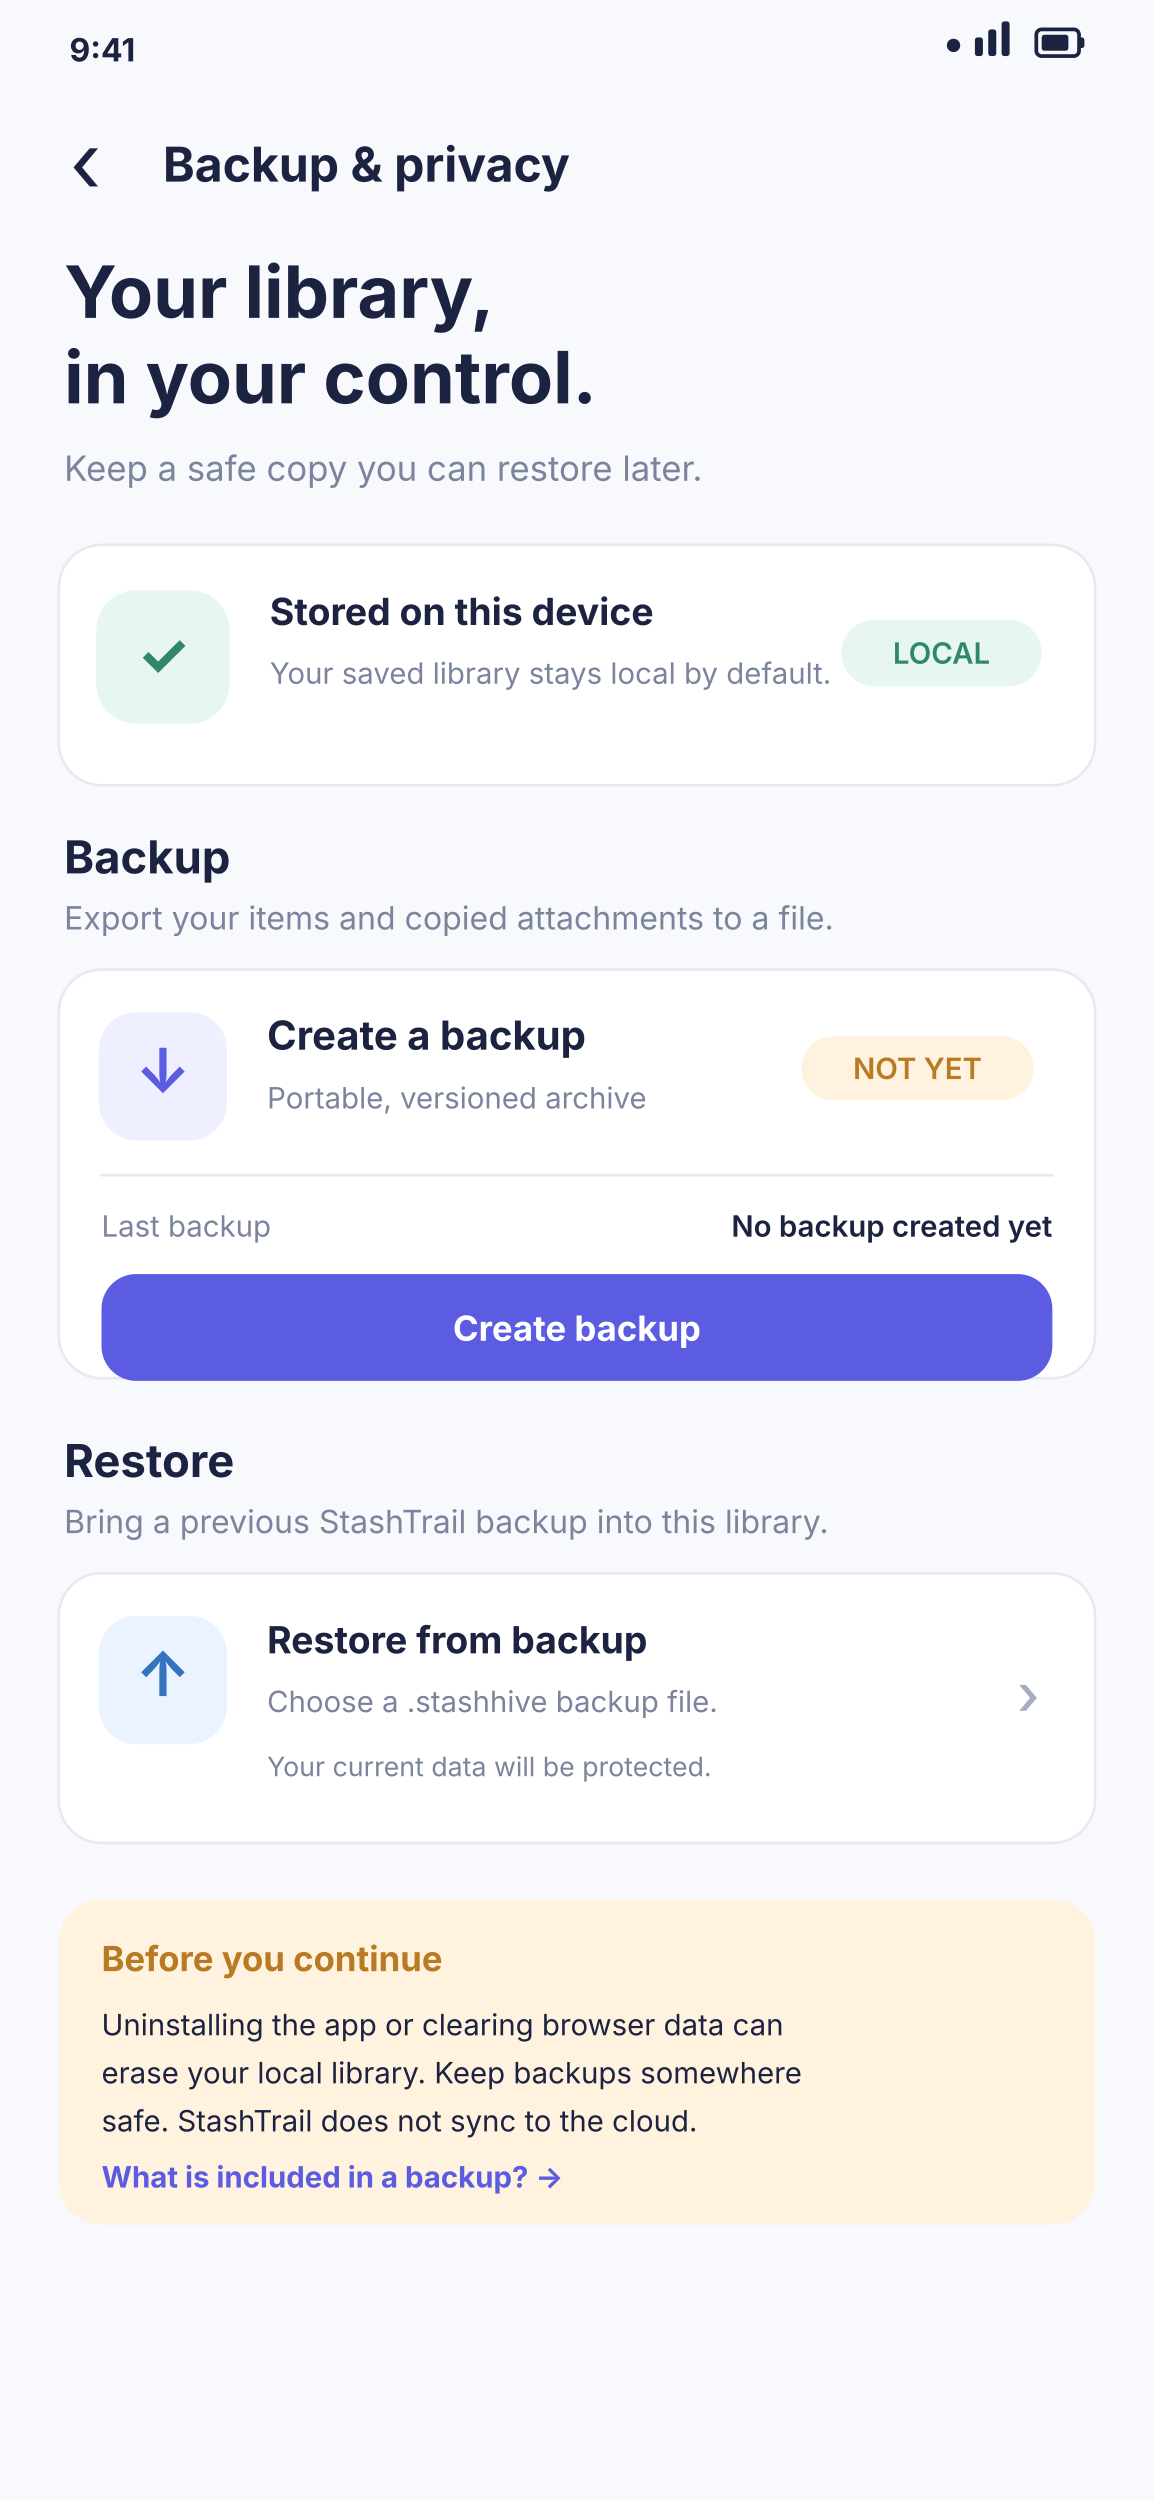
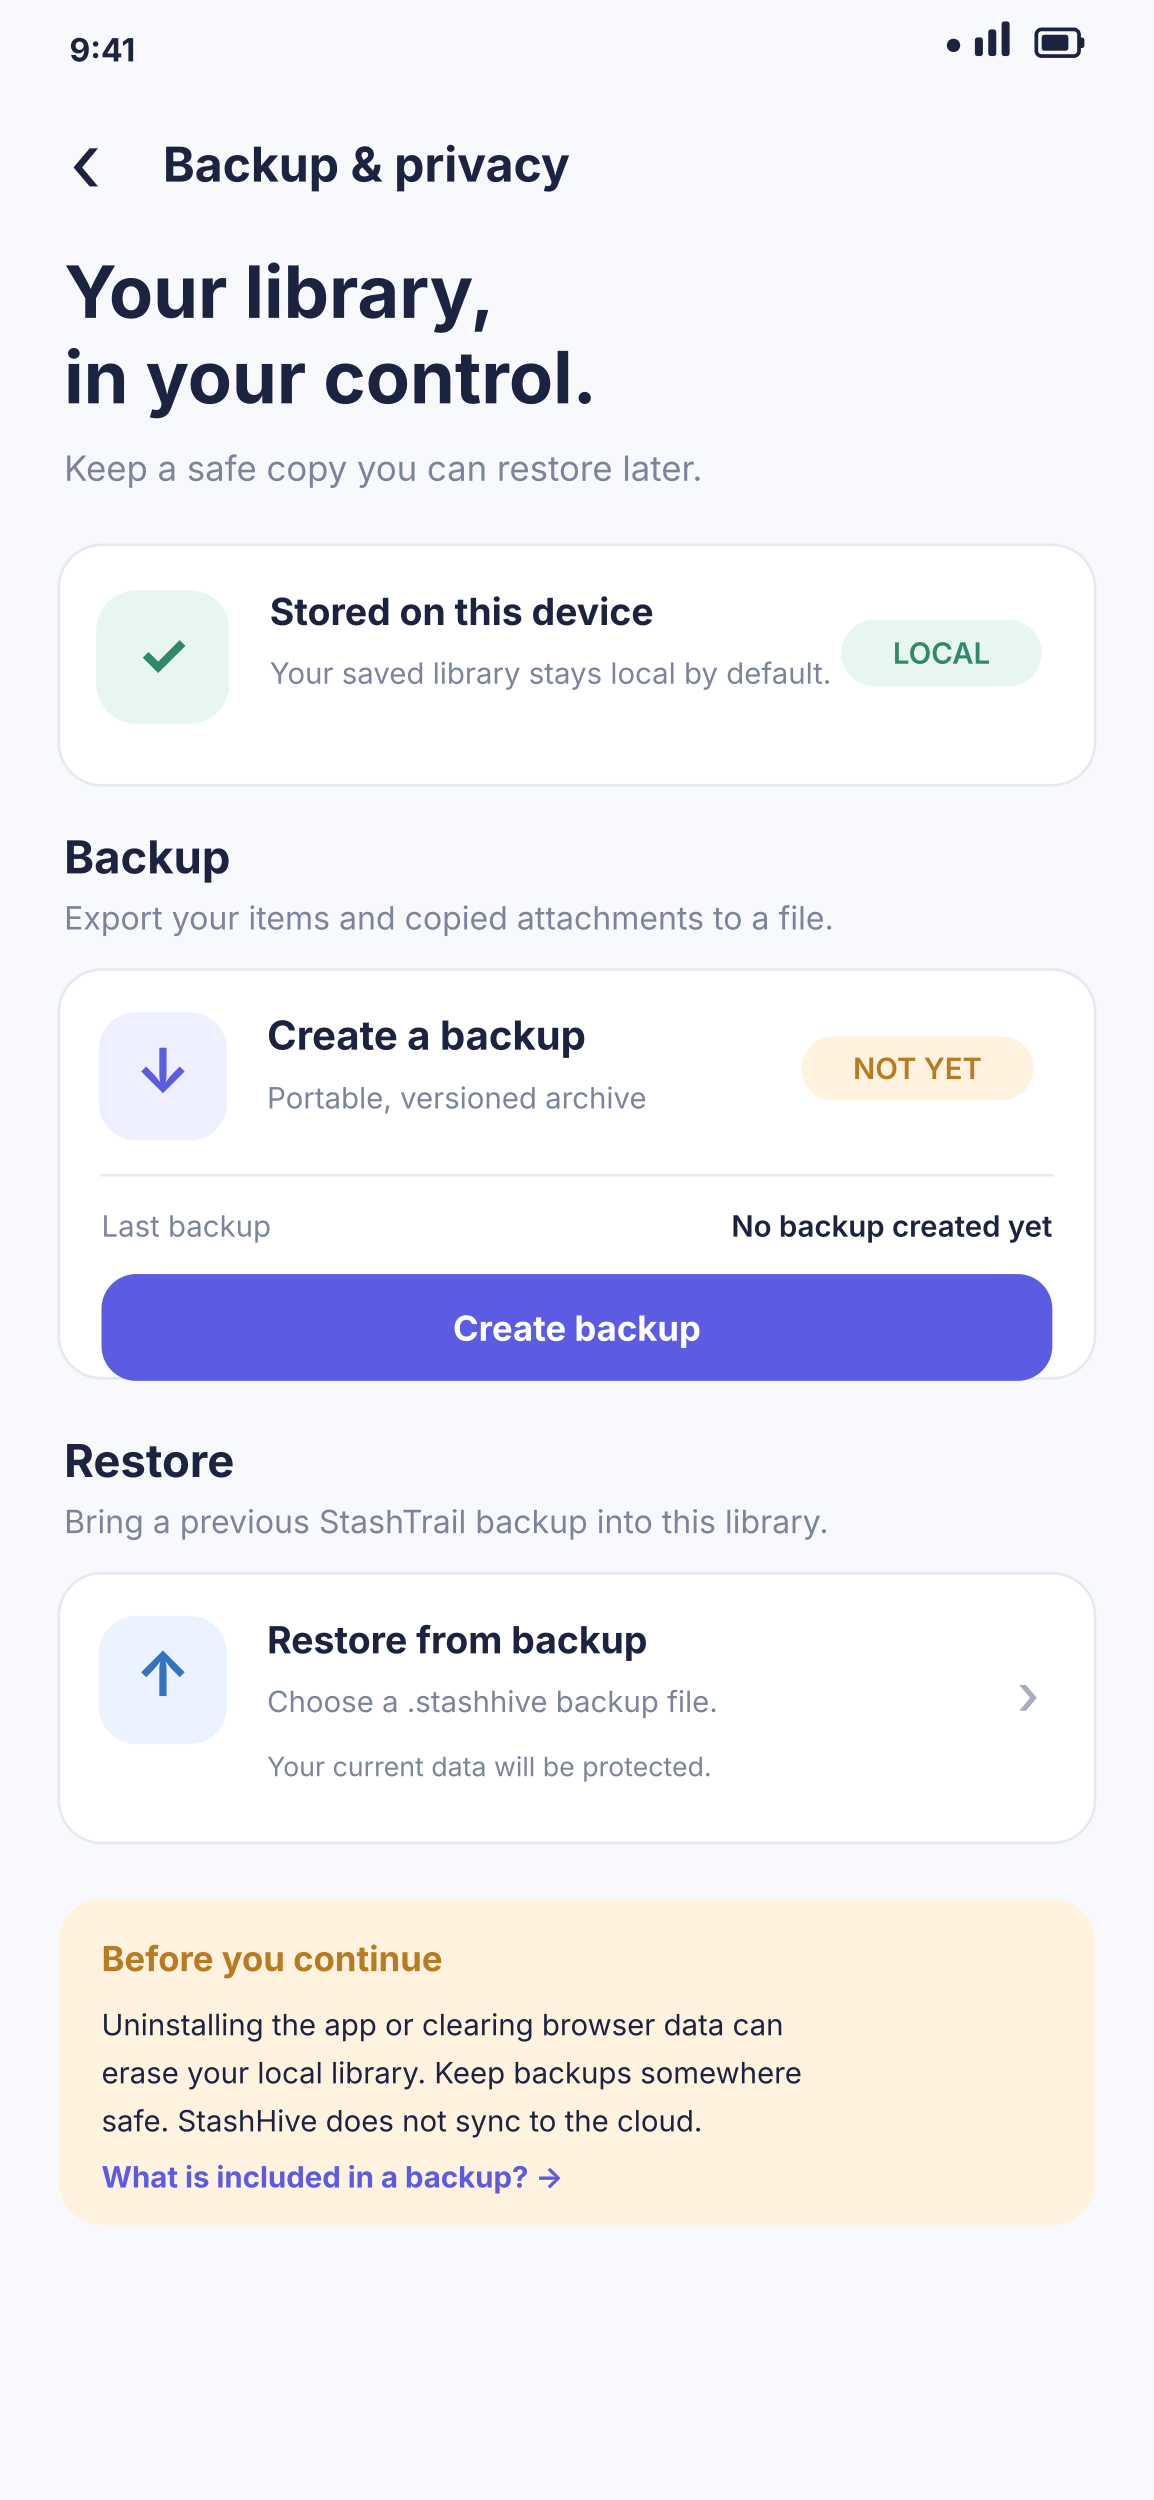
<svg xmlns="http://www.w3.org/2000/svg" width="432" height="936" viewBox="0 0 432 936">
  <defs>
    <linearGradient id="im" x1="0" y1="0" x2="1" y2="1">
      <stop stop-color="#D4DEFF" />
      <stop offset="1" stop-color="#A9E1D7" />
    </linearGradient>
    <linearGradient id="im2" x1="0" y1="0" x2="1" y2="1">
      <stop stop-color="#FBE7D1" />
      <stop offset="1" stop-color="#DBD9FF" />
    </linearGradient>
  </defs>
  <rect x="0" y="0" width="432" height="936" rx="0" fill="#F8F9FD" />
  <text x="26" y="23" font-family="Inter,Arial,sans-serif" font-size="12" font-weight="650" fill="#1B2340" text-anchor="start">9:41</text>
  <circle cx="357" cy="17" r="2.5" fill="#1B2340" />
  <rect x="365" y="14" width="3" height="7" rx="1" fill="#1B2340" />
  <rect x="370" y="11" width="3" height="10" rx="1" fill="#1B2340" />
  <rect x="375" y="8" width="3" height="13" rx="1" fill="#1B2340" />
  <rect x="388" y="11" width="16" height="10" rx="2" fill="none" stroke="#1B2340" stroke-width="1.4" />
  <rect x="404" y="14" width="2" height="4" rx="1" fill="#1B2340" />
  <rect x="390" y="13" width="10" height="6" rx="1" fill="#1B2340" />
  <text x="26" y="72" font-family="Inter,Arial,sans-serif" font-size="31" font-weight="400" fill="#1B2340" text-anchor="start">‹</text>
  <text x="61" y="68" font-family="Inter,Arial,sans-serif" font-size="18" font-weight="650" fill="#1B2340" text-anchor="start">Backup &amp; privacy</text>
  <text x="24" y="119" font-family="Inter,Arial,sans-serif" font-size="27" font-weight="750" fill="#1B2340" text-anchor="start">Your library,</text>
  <text x="24" y="151" font-family="Inter,Arial,sans-serif" font-size="27" font-weight="750" fill="#1B2340" text-anchor="start">in your control.</text>
  <text x="24" y="180" font-family="Inter,Arial,sans-serif" font-size="13" font-weight="400" fill="#7B849D" text-anchor="start">Keep a safe copy you can restore later.</text>
  <rect x="22" y="204" width="388" height="90" rx="16" fill="#FFFFFF" stroke="#E7E9F2" stroke-width="1" />
  <rect x="36" y="221" width="50" height="50" rx="15" fill="#E7F7EF" />
  <text x="61" y="253" font-family="Inter,Arial,sans-serif" font-size="22" font-weight="700" fill="#2F8968" text-anchor="middle">✓</text>
  <text x="101" y="234" font-family="Inter,Arial,sans-serif" font-size="14" font-weight="700" fill="#1B2340" text-anchor="start">Stored on this device</text>
  <text x="101" y="256" font-family="Inter,Arial,sans-serif" font-size="11" font-weight="400" fill="#7B849D" text-anchor="start">Your saved library stays local by default.</text>
  <rect x="315" y="232" width="75" height="25" rx="12.5" fill="#E7F7EF" />
  <text x="352.5" y="248.5" font-family="Inter,Arial,sans-serif" font-size="11" font-weight="600" fill="#2F8968" text-anchor="middle">LOCAL</text>
  <text x="24" y="327" font-family="Inter,Arial,sans-serif" font-size="17" font-weight="700" fill="#1B2340" text-anchor="start">Backup</text>
  <text x="24" y="348" font-family="Inter,Arial,sans-serif" font-size="12" font-weight="400" fill="#7B849D" text-anchor="start">Export your items and copied attachments to a file.</text>
  <rect x="22" y="363" width="388" height="153" rx="16" fill="#FFFFFF" stroke="#E7E9F2" stroke-width="1" />
  <rect x="37" y="379" width="48" height="48" rx="14" fill="#EEF0FF" />
  <text x="61" y="409" font-family="Inter,Arial,sans-serif" font-size="23" font-weight="700" fill="#5B5CE2" text-anchor="middle">↓</text>
  <text x="100" y="393" font-family="Inter,Arial,sans-serif" font-size="15" font-weight="700" fill="#1B2340" text-anchor="start">Create a backup</text>
  <text x="100" y="415" font-family="Inter,Arial,sans-serif" font-size="11" font-weight="400" fill="#7B849D" text-anchor="start">Portable, versioned archive</text>
  <rect x="300" y="388" width="87" height="24" rx="12" fill="#FFF2DF" />
  <text x="343.5" y="404" font-family="Inter,Arial,sans-serif" font-size="11" font-weight="600" fill="#B87A22" text-anchor="middle">NOT YET</text>
  <path d="M38 440L394 440" stroke="#E7E9F2" stroke-width="1" fill="none" stroke-linecap="round" />
  <text x="38" y="463" font-family="Inter,Arial,sans-serif" font-size="11" font-weight="400" fill="#7B849D" text-anchor="start">Last backup</text>
  <text x="394" y="463" font-family="Inter,Arial,sans-serif" font-size="11" font-weight="600" fill="#1B2340" text-anchor="end">No backup created yet</text>
  <rect x="38" y="477" width="356" height="40" rx="13" fill="#5B5CE2" />
  <text x="216" y="502" font-family="Inter,Arial,sans-serif" font-size="13" font-weight="650" fill="#FFFFFF" text-anchor="middle">Create backup</text>
  <text x="24" y="553" font-family="Inter,Arial,sans-serif" font-size="17" font-weight="700" fill="#1B2340" text-anchor="start">Restore</text>
  <text x="24" y="574" font-family="Inter,Arial,sans-serif" font-size="12" font-weight="400" fill="#7B849D" text-anchor="start">Bring a previous StashTrail backup into this library.</text>
  <rect x="22" y="589" width="388" height="101" rx="16" fill="#FFFFFF" stroke="#E7E9F2" stroke-width="1" />
  <rect x="37" y="605" width="48" height="48" rx="14" fill="#EAF3FF" />
  <text x="61" y="635" font-family="Inter,Arial,sans-serif" font-size="23" font-weight="700" fill="#3673BE" text-anchor="middle">↑</text>
  <text x="100" y="619" font-family="Inter,Arial,sans-serif" font-size="14" font-weight="700" fill="#1B2340" text-anchor="start">Restore from backup</text>
  <text x="100" y="641" font-family="Inter,Arial,sans-serif" font-size="11" font-weight="400" fill="#7B849D" text-anchor="start">Choose a .stashhive backup file.</text>
  <text x="100" y="665" font-family="Inter,Arial,sans-serif" font-size="10" font-weight="400" fill="#7B849D" text-anchor="start">Your current data will be protected.</text>
  <text x="385" y="642" font-family="Inter,Arial,sans-serif" font-size="21" font-weight="450" fill="#A5ADC0" text-anchor="middle">›</text>
  <rect x="22" y="711" width="388" height="122" rx="16" fill="#FFF2DF" />
  <text x="38" y="738" font-family="Inter,Arial,sans-serif" font-size="13" font-weight="700" fill="#B87A22" text-anchor="start">Before you continue</text>
  <text x="38" y="762" font-family="Inter,Arial,sans-serif" font-size="11" font-weight="400" fill="#1B2340" text-anchor="start">Uninstalling the app or clearing browser data can</text>
  <text x="38" y="780" font-family="Inter,Arial,sans-serif" font-size="11" font-weight="400" fill="#1B2340" text-anchor="start">erase your local library. Keep backups somewhere</text>
-   <text x="38" y="798" font-family="Inter,Arial,sans-serif" font-size="11" font-weight="400" fill="#1B2340" text-anchor="start">safe. StashTrail does not sync to the cloud.</text>
+   <text x="38" y="798" font-family="Inter,Arial,sans-serif" font-size="11" font-weight="400" fill="#1B2340" text-anchor="start">safe. StashHive does not sync to the cloud.</text>
  <text x="38" y="819" font-family="Inter,Arial,sans-serif" font-size="11" font-weight="650" fill="#5B5CE2" text-anchor="start">What is included in a backup?  →</text>
</svg>
